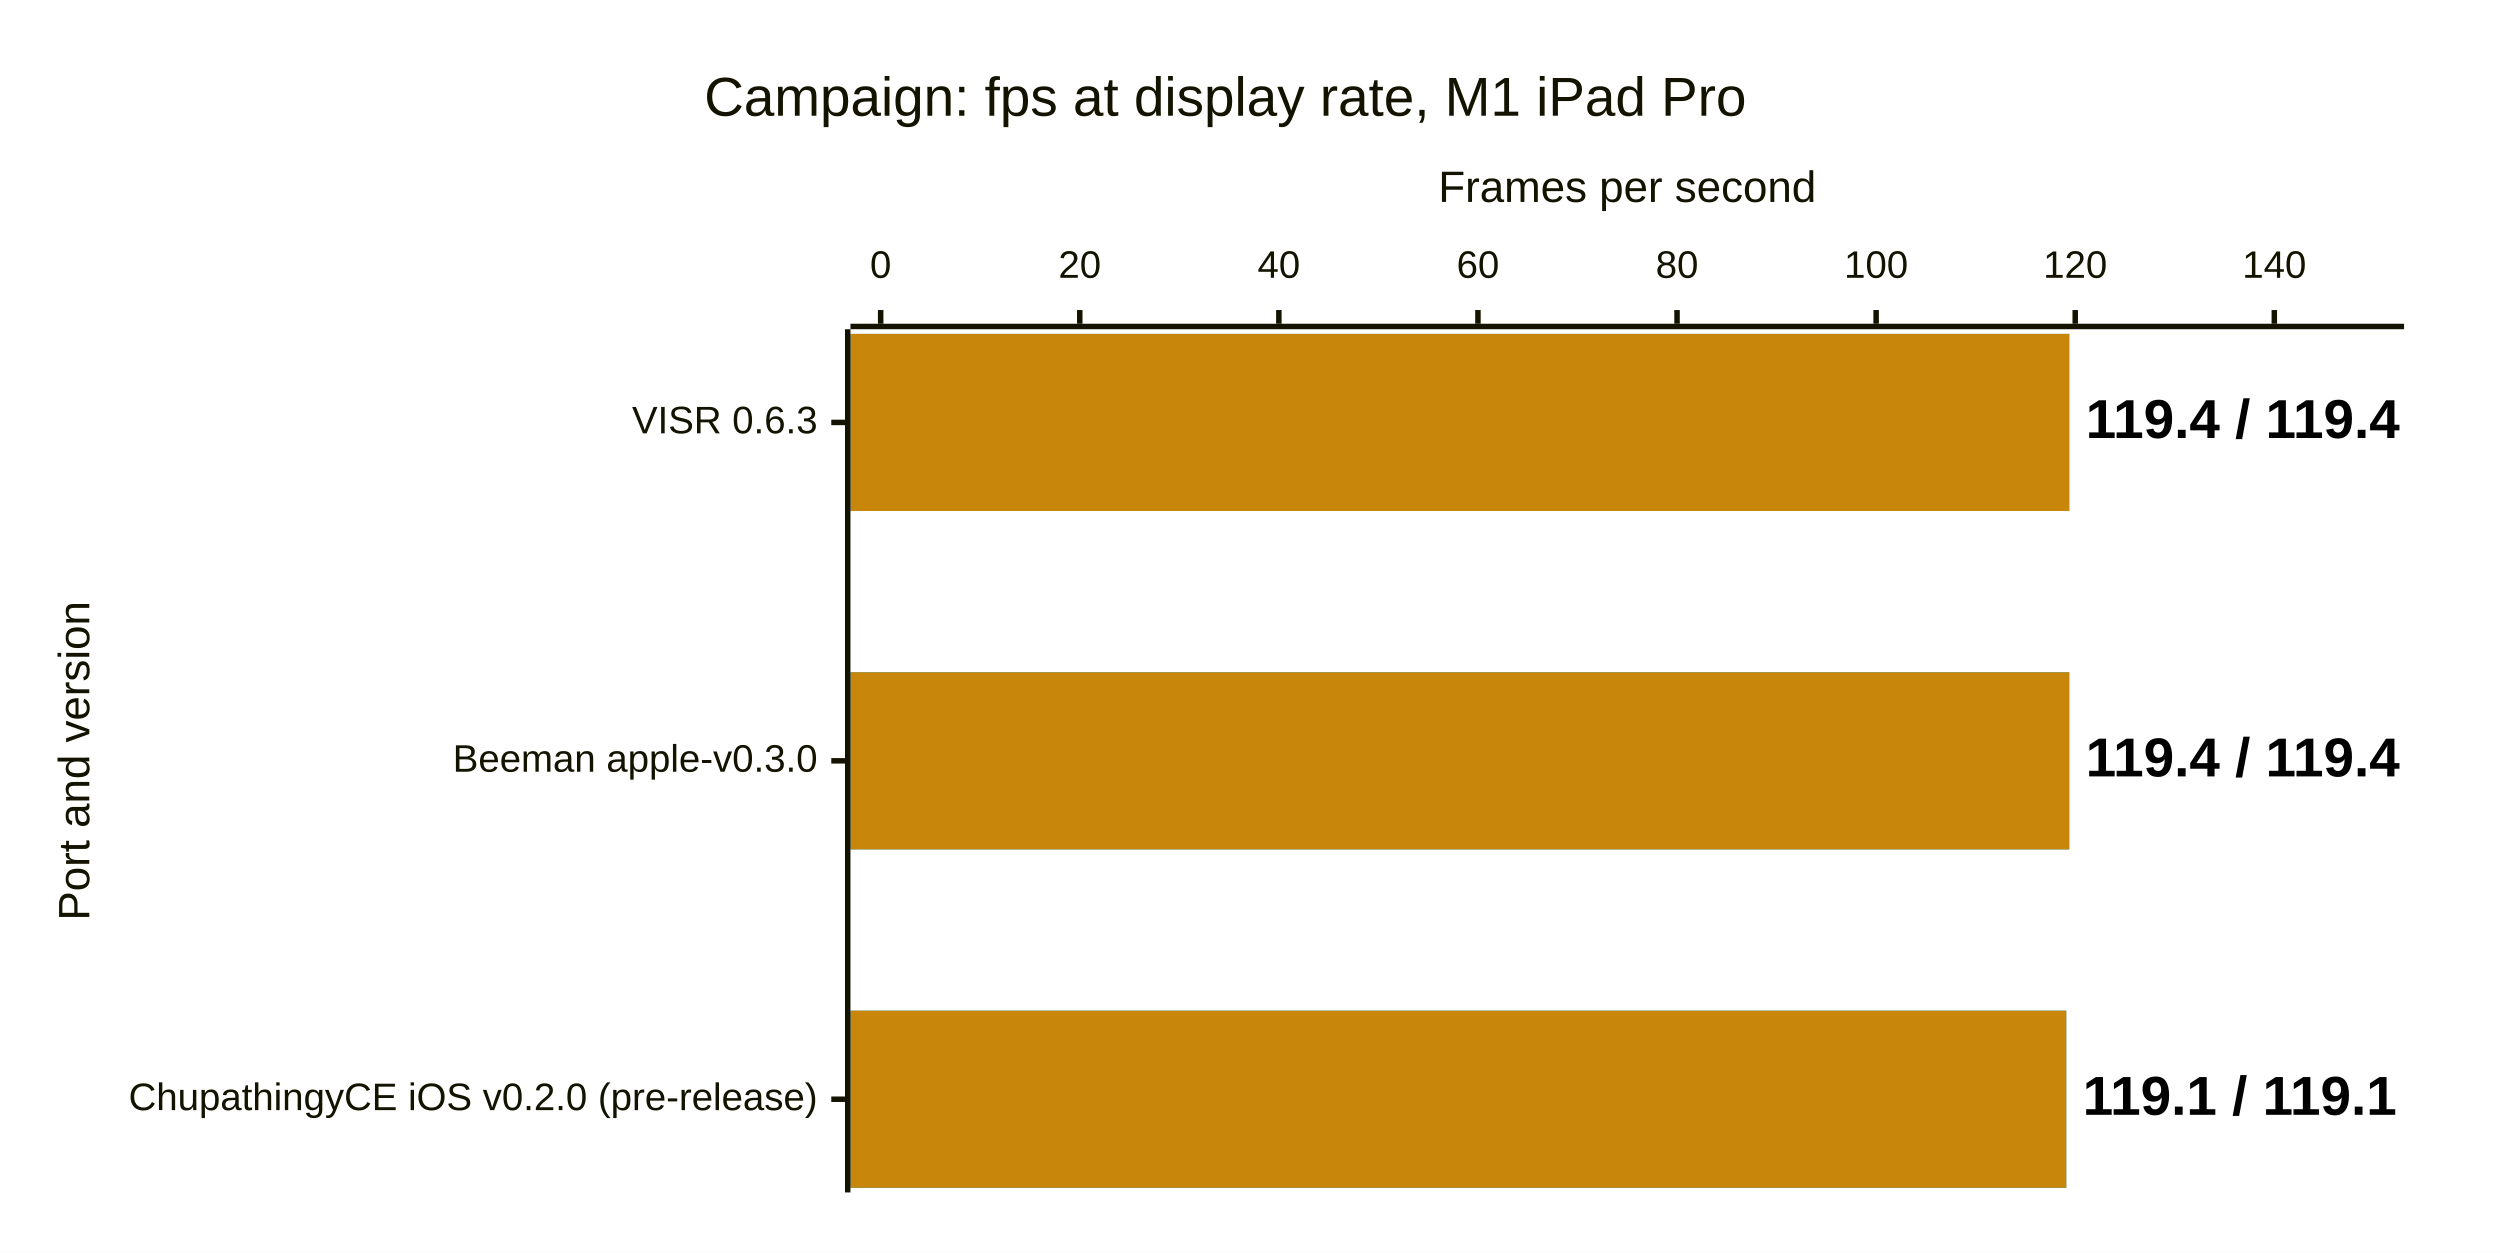
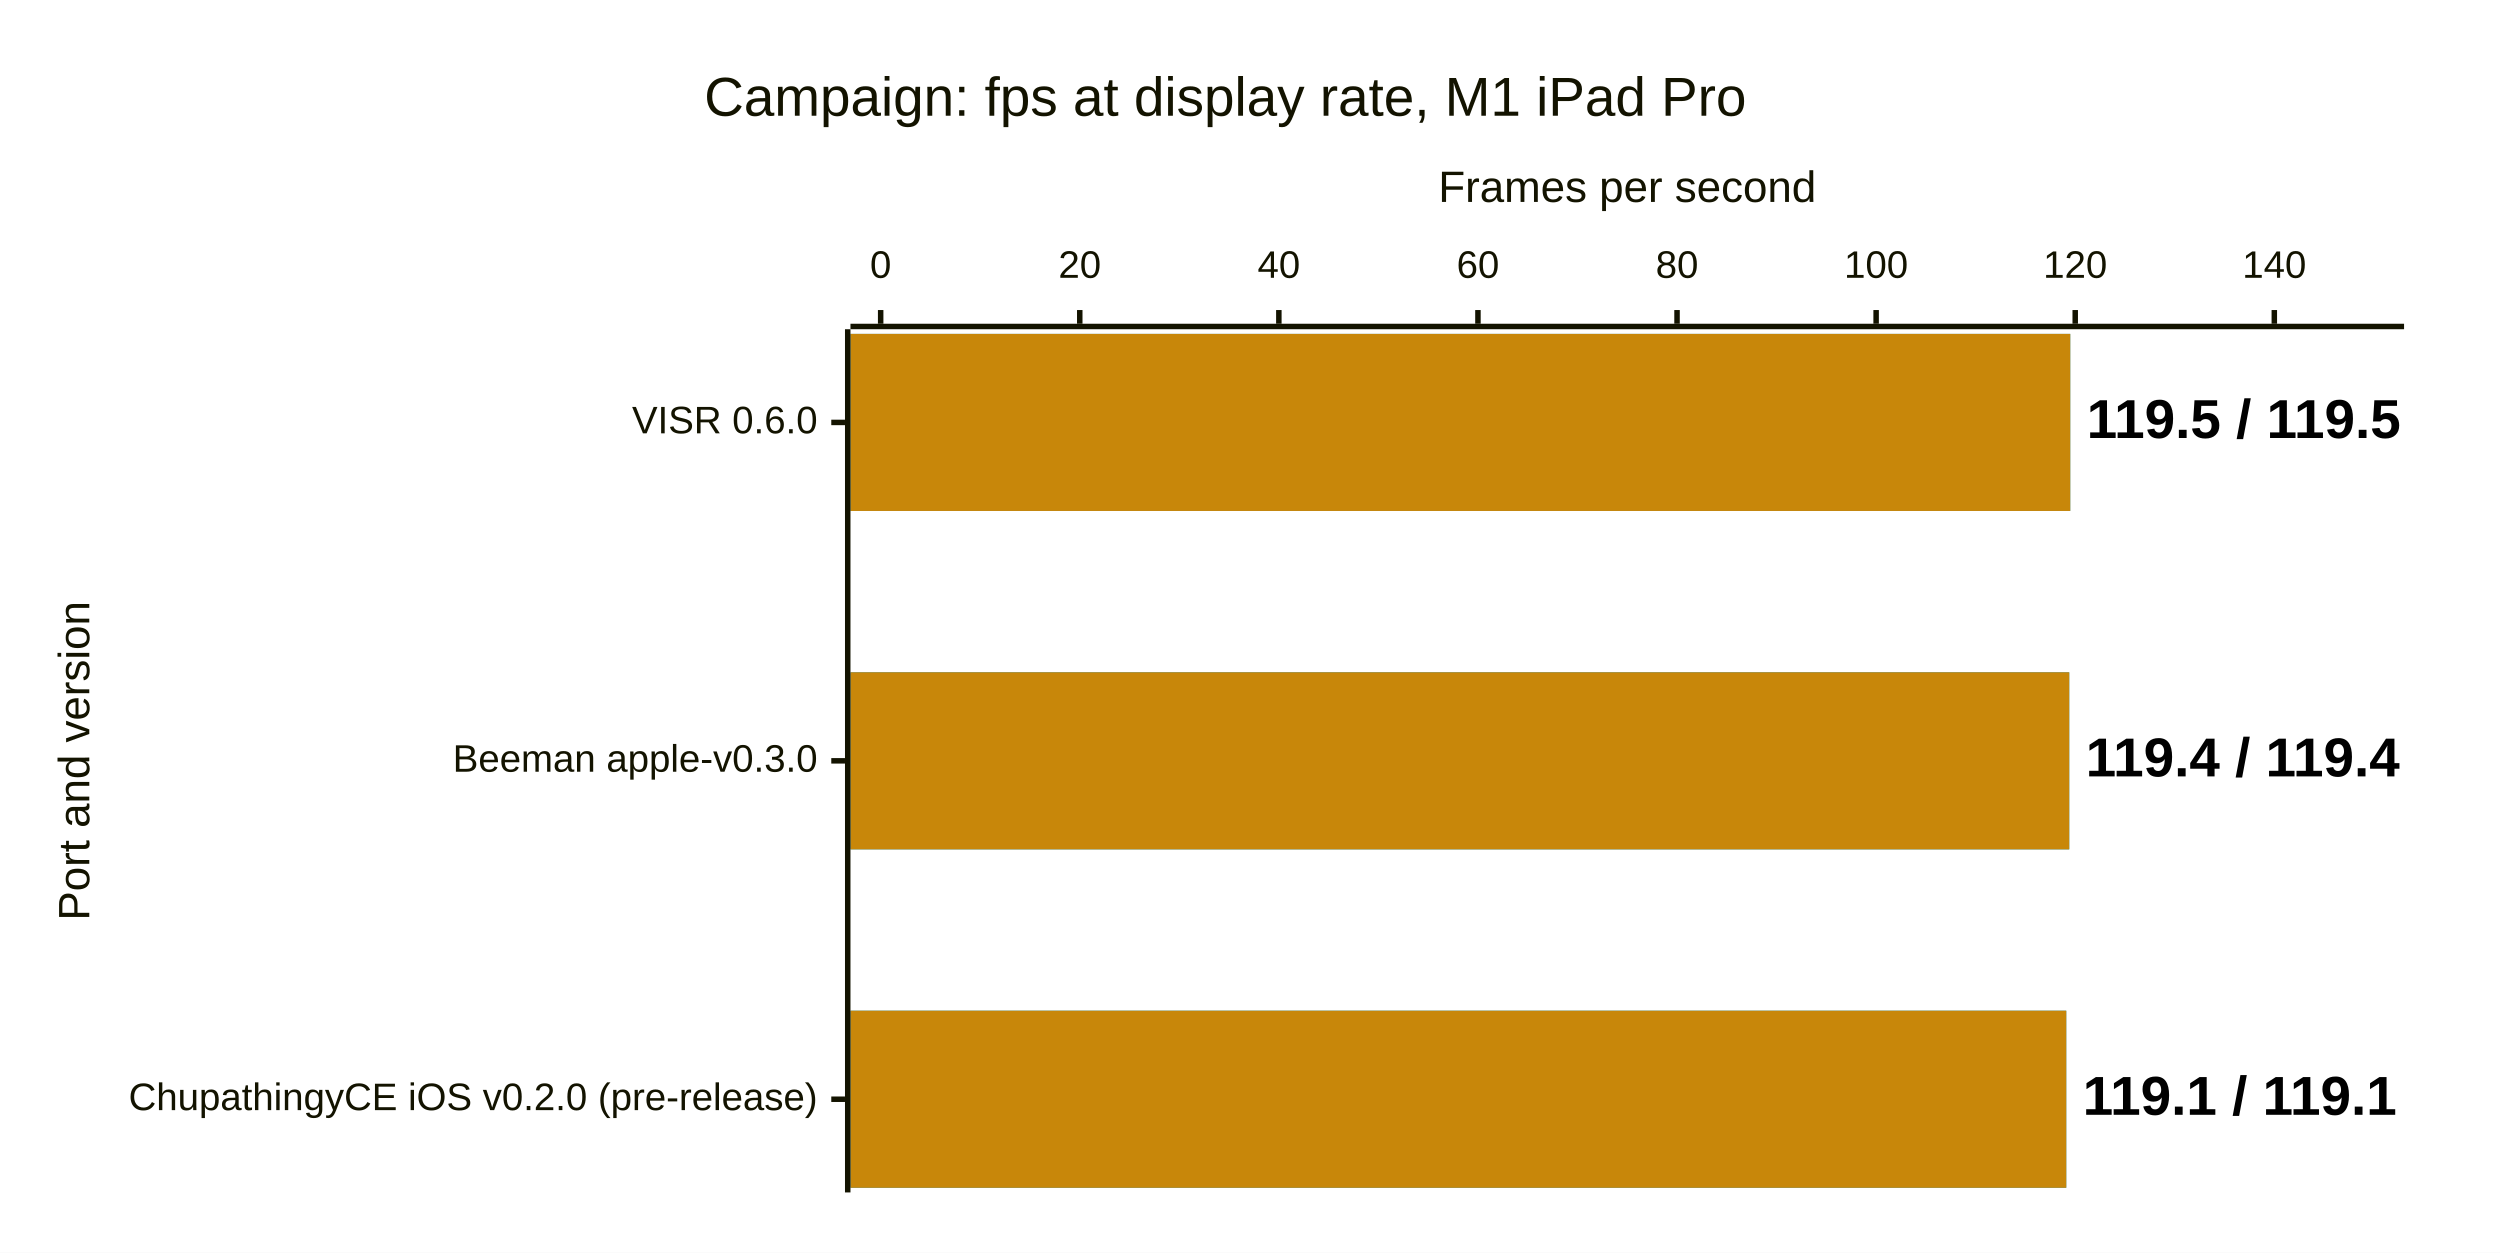
<svg xmlns="http://www.w3.org/2000/svg" id="static" width="100%" style="max-width: 912px;" viewBox="-17 -15 912 457" role="graphics-document document" aria-roledescription="xychart">
  <style>#static{font-family:"trebuchet ms",verdana,arial,sans-serif;font-size:16px;fill:#333;}@keyframes edge-animation-frame{from{stroke-dashoffset:0;}}@keyframes dash{to{stroke-dashoffset:0;}}#static .edge-animation-slow{stroke-dasharray:9,5!important;stroke-dashoffset:900;animation:dash 50s linear infinite;stroke-linecap:round;}#static .edge-animation-fast{stroke-dasharray:9,5!important;stroke-dashoffset:900;animation:dash 20s linear infinite;stroke-linecap:round;}#static .error-icon{fill:#552222;}#static .error-text{fill:#552222;stroke:#552222;}#static .edge-thickness-normal{stroke-width:1px;}#static .edge-thickness-thick{stroke-width:3.5px;}#static .edge-pattern-solid{stroke-dasharray:0;}#static .edge-thickness-invisible{stroke-width:0;fill:none;}#static .edge-pattern-dashed{stroke-dasharray:3;}#static .edge-pattern-dotted{stroke-dasharray:2;}#static .marker{fill:#333333;stroke:#333333;}#static .marker.cross{stroke:#333333;}#static svg{font-family:"trebuchet ms",verdana,arial,sans-serif;font-size:16px;}#static p{margin:0;}#static :root{--mermaid-font-family:"trebuchet ms",verdana,arial,sans-serif;}</style>
  <g />
  <g class="main">
    <rect width="912" height="457" class="background" fill="white" x="-17" y="-15" />
    <g class="chart-title">
      <text x="0" y="0" fill="#131300" font-size="20" dominant-baseline="middle" text-anchor="middle" transform="translate(430, 21.55078) rotate(0)">Campaign: fps at display rate, M1 iPad Pro</text>
    </g>
    <g class="plot">
      <g class="bar-plot-0">
-         <rect x="293.25" y="106.802" width="444.612" height="64.6" fill="#1593bd" stroke="#1593bd" stroke-width="0" />
+         <rect x="293.25" y="106.802" width="444.975" height="64.6" fill="#1593bd" stroke="#1593bd" stroke-width="0" />
        <rect x="293.25" y="230.251" width="444.612" height="64.6" fill="#1593bd" stroke="#1593bd" stroke-width="0" />
        <rect x="293.25" y="353.7" width="443.522" height="64.6" fill="#1593bd" stroke="#1593bd" stroke-width="0" />
      </g>
      <g class="bar-plot-1">
-         <rect x="293.25" y="106.802" width="444.612" height="64.6" fill="#c8870a" stroke="#c8870a" stroke-width="0" />
+         <rect x="293.25" y="106.802" width="444.975" height="64.6" fill="#c8870a" stroke="#c8870a" stroke-width="0" />
        <rect x="293.25" y="230.251" width="444.612" height="64.6" fill="#c8870a" stroke="#c8870a" stroke-width="0" />
        <rect x="293.25" y="353.7" width="443.522" height="64.6" fill="#c8870a" stroke="#c8870a" stroke-width="0" />
      </g>
-       <text x="743.862" y="139.102" dominant-baseline="middle" fill="currentColor" font-size="20" font-weight="600" class="bar-value">119.4 / 119.4</text>
+       <text x="744.225" y="139.102" dominant-baseline="middle" fill="currentColor" font-size="20" font-weight="600" class="bar-value">119.5 / 119.5</text>
      <text x="743.862" y="262.551" dominant-baseline="middle" fill="currentColor" font-size="20" font-weight="600" class="bar-value">119.4 / 119.4</text>
      <text x="742.772" y="386" dominant-baseline="middle" fill="currentColor" font-size="20" font-weight="600" class="bar-value">119.1 / 119.1</text>
    </g>
    <g class="left-axis">
      <g class="axisl-line">
        <path d="M 292.25,105.102 L 292.25,420" fill="none" stroke="#131300" stroke-width="2" />
      </g>
      <g class="label">
-         <text x="0" y="0" fill="#131300" font-size="14" dominant-baseline="middle" text-anchor="end" transform="translate(281.25, 139.1016) rotate(0)">VISR 0.6.3</text>
+         <text x="0" y="0" fill="#131300" font-size="14" dominant-baseline="middle" text-anchor="end" transform="translate(281.25, 139.1016) rotate(0)">VISR 0.6.0</text>
        <text x="0" y="0" fill="#131300" font-size="14" dominant-baseline="middle" text-anchor="end" transform="translate(281.25, 262.5508) rotate(0)">Beeman apple-v0.3.0</text>
        <text x="0" y="0" fill="#131300" font-size="14" dominant-baseline="middle" text-anchor="end" transform="translate(281.25, 386) rotate(0)">ChupathingyCE iOS v0.2.0 (pre-release)</text>
      </g>
      <g class="ticks">
        <path d="M 291.25,139.102 L 286.25,139.102" fill="none" stroke="#131300" stroke-width="2" />
        <path d="M 291.25,262.551 L 286.25,262.551" fill="none" stroke="#131300" stroke-width="2" />
        <path d="M 291.25,386 L 286.25,386" fill="none" stroke="#131300" stroke-width="2" />
      </g>
      <g class="title">
        <text x="0" y="0" fill="#131300" font-size="16" dominant-baseline="text-before-edge" text-anchor="middle" transform="translate(5, 262.5508) rotate(270)">Port and version</text>
      </g>
    </g>
    <g class="top-axis">
      <g class="axis-line">
        <path d="M 293.25,104.102 L 860,104.102" fill="none" stroke="#131300" stroke-width="2" />
      </g>
      <g class="label">
        <text x="0" y="0" fill="#131300" font-size="14" dominant-baseline="text-before-edge" text-anchor="middle" transform="translate(304.2656, 77.10156) rotate(0)">0</text>
        <text x="0" y="0" fill="#131300" font-size="14" dominant-baseline="text-before-edge" text-anchor="middle" transform="translate(376.8948, 77.10156) rotate(0)">20</text>
        <text x="0" y="0" fill="#131300" font-size="14" dominant-baseline="text-before-edge" text-anchor="middle" transform="translate(449.524, 77.10156) rotate(0)">40</text>
        <text x="0" y="0" fill="#131300" font-size="14" dominant-baseline="text-before-edge" text-anchor="middle" transform="translate(522.1531, 77.10156) rotate(0)">60</text>
        <text x="0" y="0" fill="#131300" font-size="14" dominant-baseline="text-before-edge" text-anchor="middle" transform="translate(594.7823, 77.10156) rotate(0)">80</text>
        <text x="0" y="0" fill="#131300" font-size="14" dominant-baseline="text-before-edge" text-anchor="middle" transform="translate(667.4115, 77.10156) rotate(0)">100</text>
        <text x="0" y="0" fill="#131300" font-size="14" dominant-baseline="text-before-edge" text-anchor="middle" transform="translate(740.0406, 77.10156) rotate(0)">120</text>
        <text x="0" y="0" fill="#131300" font-size="14" dominant-baseline="text-before-edge" text-anchor="middle" transform="translate(812.6698, 77.10156) rotate(0)">140</text>
      </g>
      <g class="ticks">
        <path d="M 304.266,103.102 L 304.266,98.102" fill="none" stroke="#131300" stroke-width="2" />
        <path d="M 376.895,103.102 L 376.895,98.102" fill="none" stroke="#131300" stroke-width="2" />
        <path d="M 449.524,103.102 L 449.524,98.102" fill="none" stroke="#131300" stroke-width="2" />
        <path d="M 522.153,103.102 L 522.153,98.102" fill="none" stroke="#131300" stroke-width="2" />
        <path d="M 594.782,103.102 L 594.782,98.102" fill="none" stroke="#131300" stroke-width="2" />
        <path d="M 667.411,103.102 L 667.411,98.102" fill="none" stroke="#131300" stroke-width="2" />
        <path d="M 740.041,103.102 L 740.041,98.102" fill="none" stroke="#131300" stroke-width="2" />
        <path d="M 812.67,103.102 L 812.67,98.102" fill="none" stroke="#131300" stroke-width="2" />
      </g>
      <g class="title">
        <text x="0" y="0" fill="#131300" font-size="16" dominant-baseline="text-before-edge" text-anchor="middle" transform="translate(576.625, 48.10156) rotate(0)">Frames per second</text>
      </g>
    </g>
  </g>
  <g class="mermaid-tmp-group" />
</svg>
